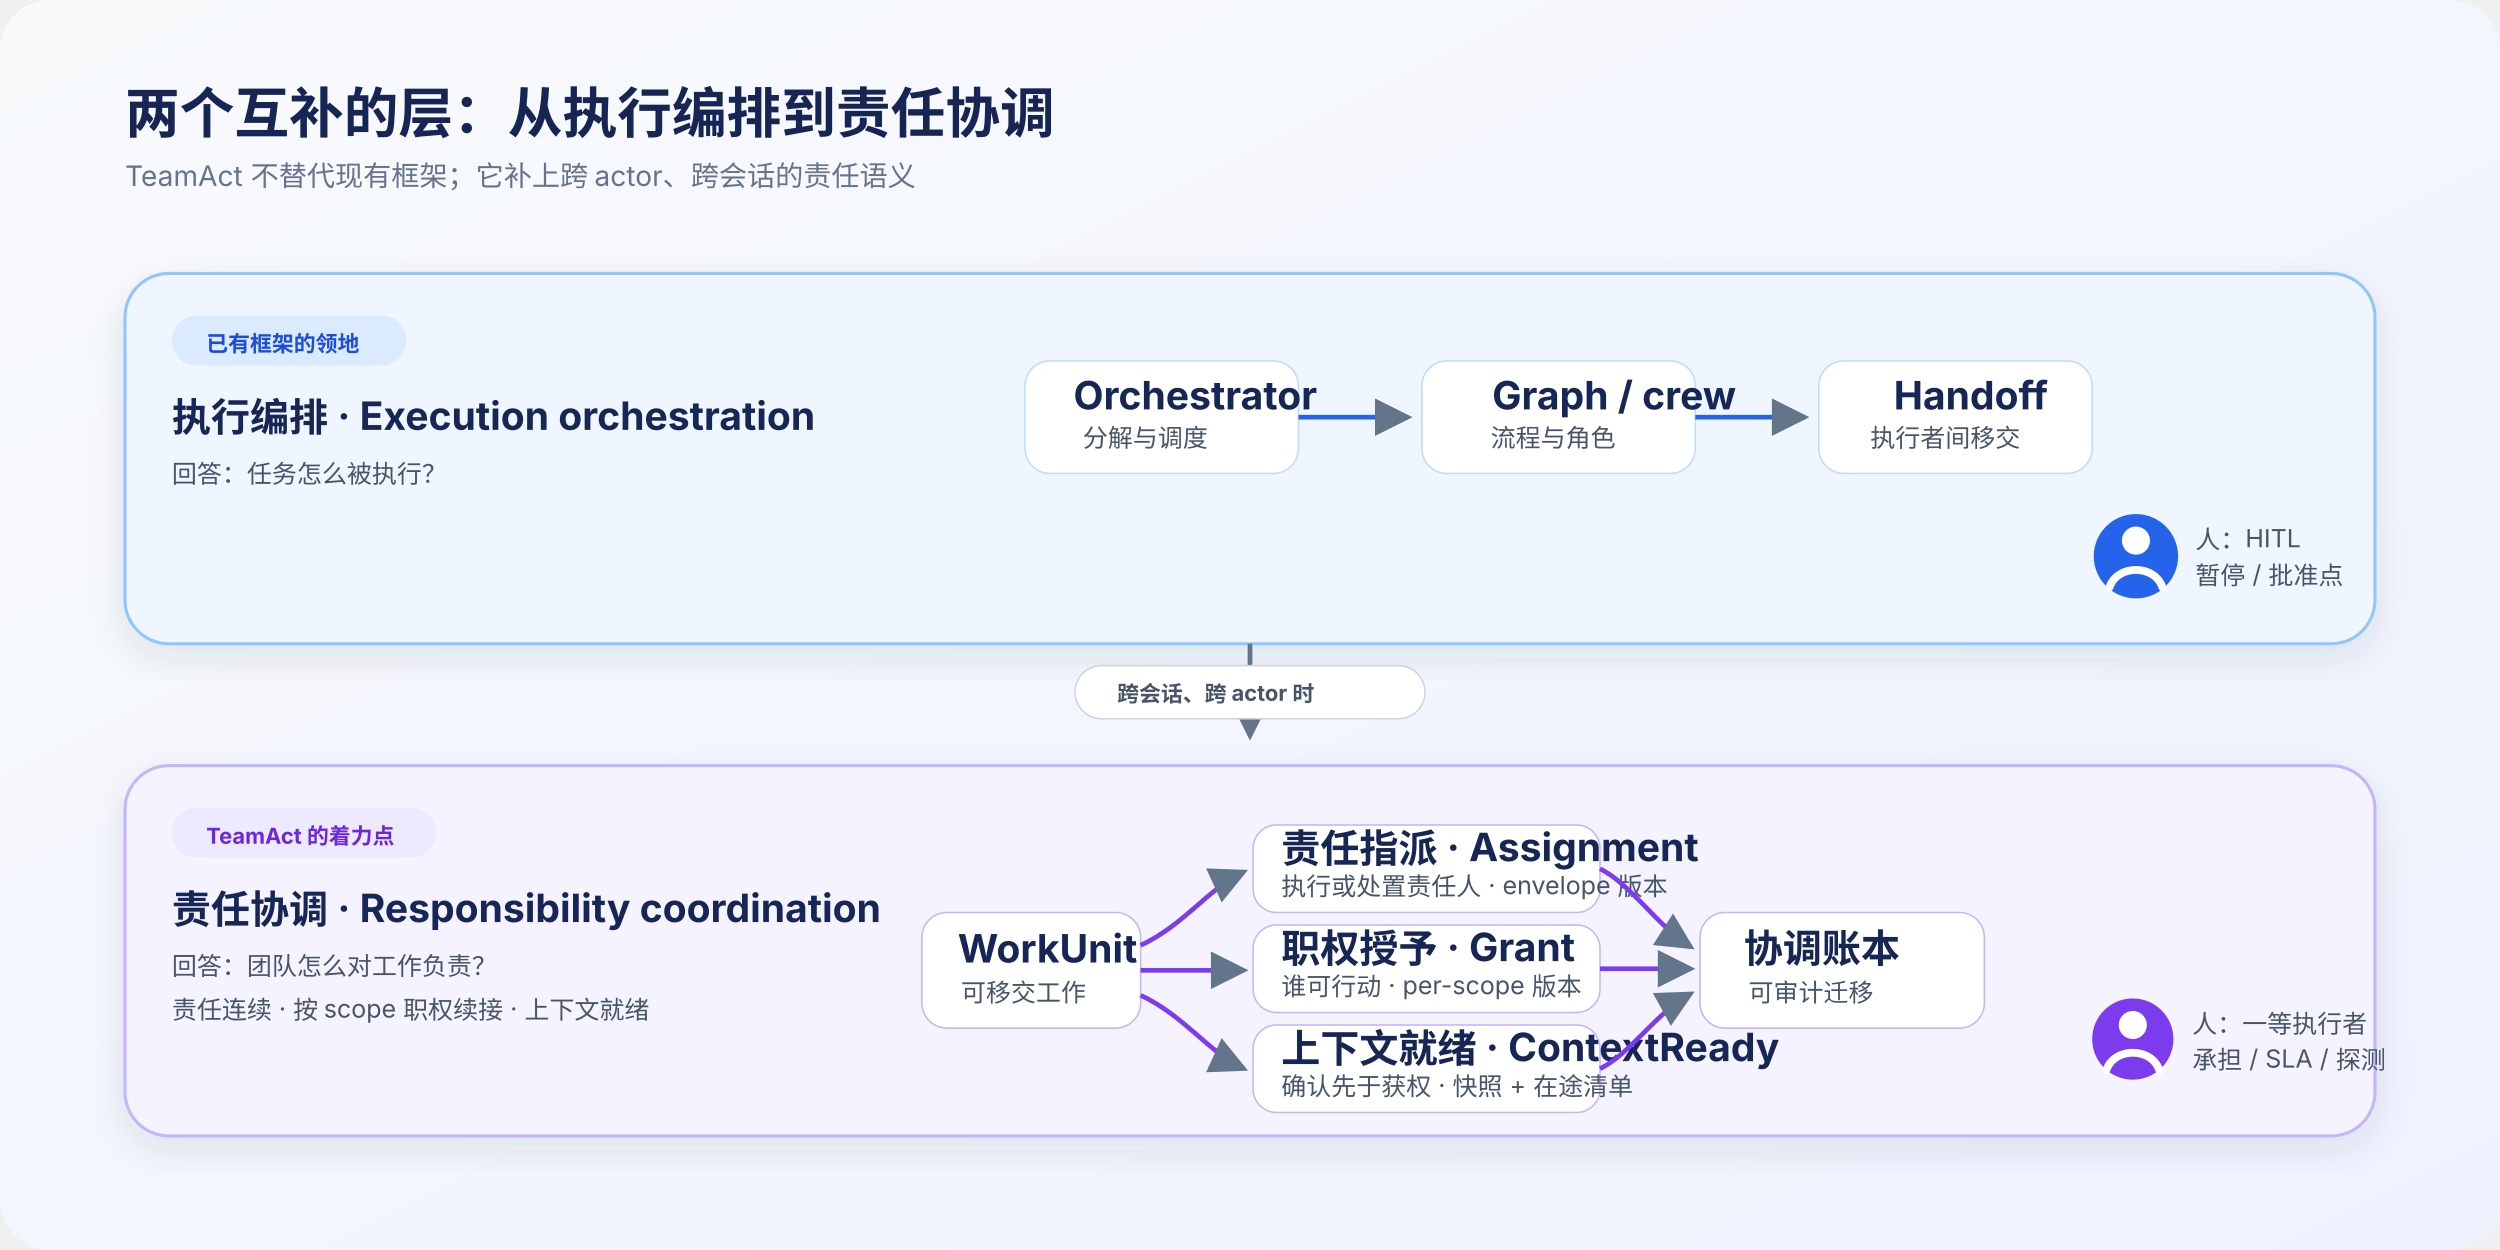
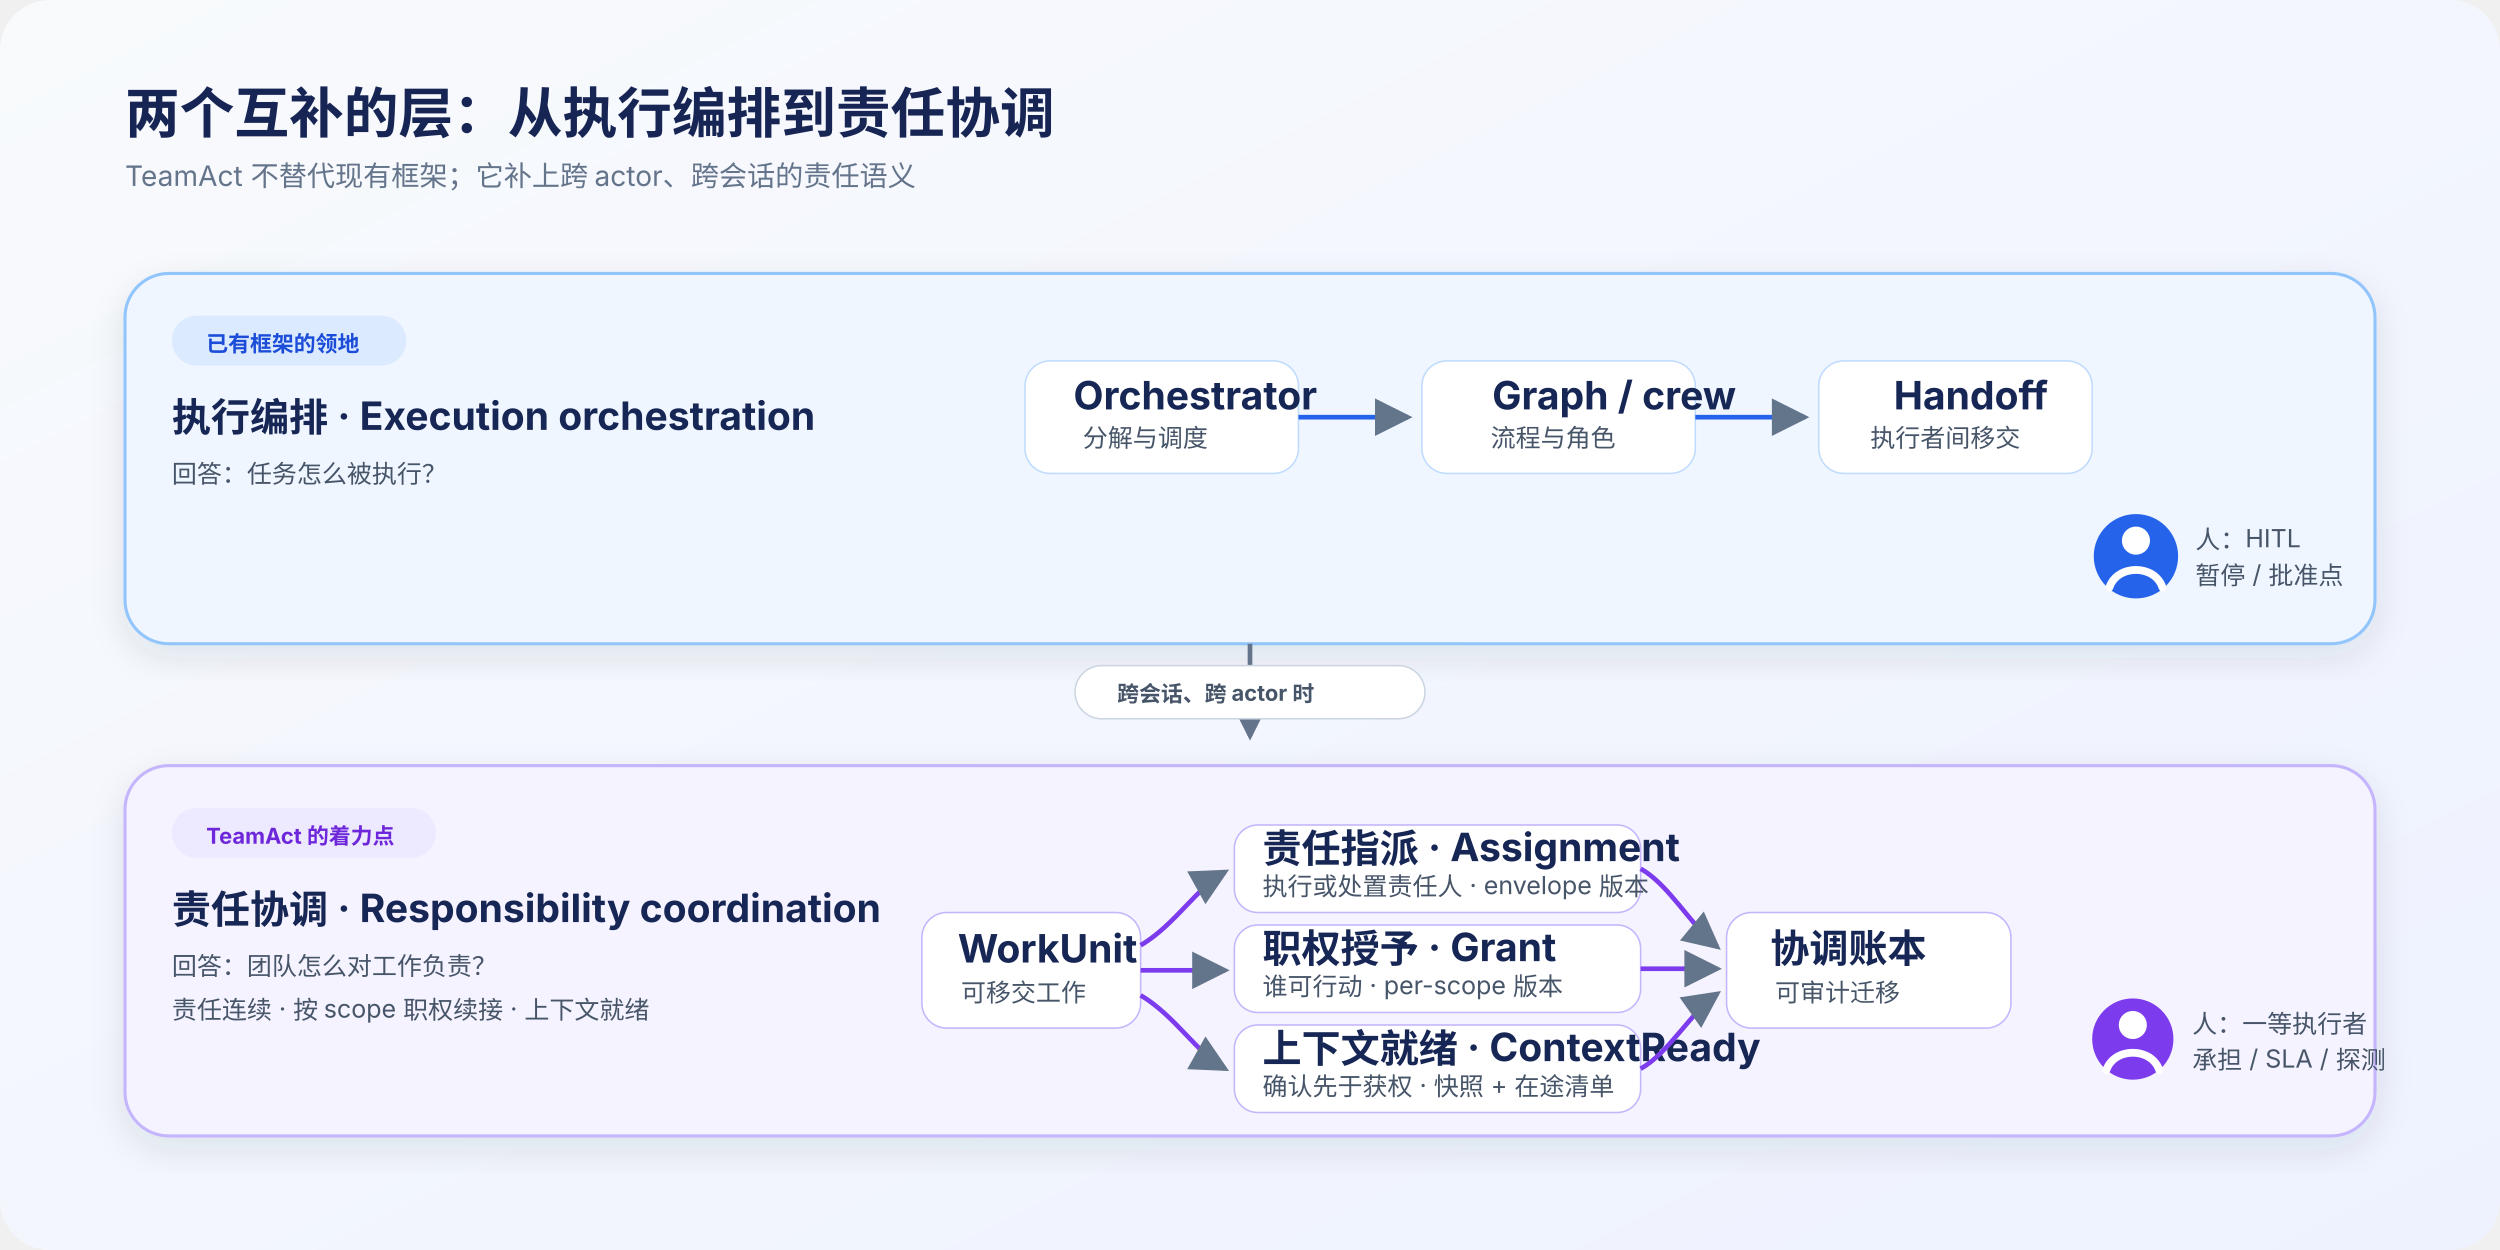
<svg xmlns="http://www.w3.org/2000/svg" width="1600" height="800" viewBox="0 0 1600 800" role="img" aria-labelledby="title desc">
  <defs>
    <linearGradient id="bg" x1="0" y1="0" x2="1" y2="1">
      <stop stop-color="#F8FAFC" />
      <stop offset="1" stop-color="#EEF2FF" />
    </linearGradient>
    <filter id="s">
      <feDropShadow dx="0" dy="8" stdDeviation="11" flood-color="#1E293B" flood-opacity=".1" />
    </filter>
    <marker id="a" markerWidth="10" markerHeight="10" refX="8" refY="5" orient="auto">
      <path d="M1,1 L9,5 L1,9 Z" fill="#64748B" />
    </marker>
    <style>.f{font-family:Inter,'Noto Sans CJK SC','PingFang SC',sans-serif}.h{fill:#172554;font-size:35px;font-weight:750}.s{fill:#64748B;font-size:18px}.t{fill:#172554;font-size:25px;font-weight:750}.c{fill:#475569;font-size:16px}.tag{font-size:14px;font-weight:750}</style>
  </defs>
  <rect width="1600" height="800" rx="32" fill="url(#bg)" />
  <text x="80" y="85" class="f h">两个互补的层：从执行编排到责任协调</text>
  <text x="80" y="119" class="f s">TeamAct 不替代现有框架；它补上跨 actor、跨会话的责任语义</text>
  <g class="f" filter="url(#s)">
    <rect x="80" y="175" width="1440" height="237" rx="28" fill="#EFF6FF" stroke="#93C5FD" stroke-width="2" />
    <rect x="110" y="202" width="150" height="32" rx="16" fill="#DBEAFE" />
    <text x="132" y="225" class="tag" fill="#1D4ED8">已有框架的领地</text>
    <text x="110" y="276" class="t">执行编排 · Execution orchestration</text>
    <text x="110" y="309" class="c">回答：任务怎么被执行？</text>
    <g transform="translate(656 231)">
      <rect width="175" height="72" rx="16" fill="#fff" stroke="#BFDBFE" />
      <text x="31" y="31" class="t" font-size="19">Orchestrator</text>
      <text x="37" y="55" class="c" font-size="14">分解与调度</text>
    </g>
    <path d="M831 267h70" stroke="#2563EB" stroke-width="3" marker-end="url(#a)" />
    <g transform="translate(910 231)">
      <rect width="175" height="72" rx="16" fill="#fff" stroke="#BFDBFE" />
      <text x="45" y="31" class="t" font-size="19">Graph / crew</text>
      <text x="44" y="55" class="c" font-size="14">流程与角色</text>
    </g>
    <path d="M1085 267h70" stroke="#2563EB" stroke-width="3" marker-end="url(#a)" />
    <g transform="translate(1164 231)">
      <rect width="175" height="72" rx="16" fill="#fff" stroke="#BFDBFE" />
      <text x="48" y="31" class="t" font-size="19">Handoff</text>
      <text x="33" y="55" class="c" font-size="14">执行者间移交</text>
    </g>
    <g transform="translate(1325 324)">
      <circle cx="42" cy="32" r="27" fill="#2563EB" />
      <circle cx="42" cy="22" r="9" fill="#fff" />
      <path d="M25 52c5-15 29-15 34 0" fill="none" stroke="#fff" stroke-width="5" stroke-linecap="round" />
      <text x="80" y="27" class="c">人：HITL</text>
      <text x="80" y="50" class="c">暂停 / 批准点</text>
    </g>
  </g>
  <g class="f">
    <path d="M800 412v59" stroke="#64748B" stroke-width="3" marker-end="url(#a)" />
    <rect x="688" y="426" width="224" height="34" rx="17" fill="#fff" stroke="#CBD5E1" />
    <text x="715" y="449" class="tag" fill="#475569">跨会话、跨 actor 时</text>
  </g>
  <g class="f" filter="url(#s)">
    <rect x="80" y="490" width="1440" height="237" rx="28" fill="#F5F3FF" stroke="#C4B5FD" stroke-width="2" />
    <rect x="110" y="517" width="169" height="32" rx="16" fill="#EDE9FE" />
    <text x="132" y="540" class="tag" fill="#6D28D9">TeamAct 的着力点</text>
    <text x="110" y="591" class="t">责任协调 · Responsibility coordination</text>
    <text x="110" y="624" class="c">回答：团队怎么对工作负责？</text>
    <text x="110" y="652" class="c" font-size="14">责任连续 · 按 scope 职权续接 · 上下文就绪</text>
    <g transform="translate(590 584)">
      <rect width="140" height="74" rx="16" fill="#fff" stroke="#C4B5FD" />
      <text x="23" y="32" class="t" font-size="19">WorkUnit</text>
      <text x="25" y="57" class="c" font-size="14">可移交工作</text>
    </g>
-     <path d="M730 605 C758 592 774 568 796 558" stroke="#7C3AED" stroke-width="3" fill="none" marker-end="url(#a)" />
-     <path d="M730 621h66" stroke="#7C3AED" stroke-width="3" fill="none" marker-end="url(#a)" />
-     <path d="M730 637 C758 650 774 674 796 684" stroke="#7C3AED" stroke-width="3" fill="none" marker-end="url(#a)" />
-     <g transform="translate(802 528)">
-       <rect width="222" height="56" rx="15" fill="#fff" stroke="#C4B5FD" />
+     <path d="M730 605 C752 592 766 568 784 558" stroke="#7C3AED" stroke-width="3" fill="none" marker-end="url(#a)" />
+     <path d="M730 621h54" stroke="#7C3AED" stroke-width="3" fill="none" marker-end="url(#a)" />
+     <path d="M730 637 C752 650 766 674 784 684" stroke="#7C3AED" stroke-width="3" fill="none" marker-end="url(#a)" />
+     <g transform="translate(790 528)">
+       <rect width="260" height="56" rx="15" fill="#fff" stroke="#C4B5FD" />
      <text x="18" y="24" class="t" font-size="15">责任指派 · Assignment</text>
      <text x="18" y="45" class="c" font-size="12">执行或处置责任人 · envelope 版本</text>
    </g>
-     <g transform="translate(802 592)">
-       <rect width="222" height="56" rx="15" fill="#fff" stroke="#C4B5FD" />
+     <g transform="translate(790 592)">
+       <rect width="260" height="56" rx="15" fill="#fff" stroke="#C4B5FD" />
      <text x="18" y="24" class="t" font-size="15">职权授予 · Grant</text>
      <text x="18" y="45" class="c" font-size="12">谁可行动 · per-scope 版本</text>
    </g>
-     <g transform="translate(802 656)">
-       <rect width="222" height="56" rx="15" fill="#fff" stroke="#C4B5FD" />
+     <g transform="translate(790 656)">
+       <rect width="260" height="56" rx="15" fill="#fff" stroke="#C4B5FD" />
      <text x="18" y="24" class="t" font-size="15">上下文就绪 · ContextReady</text>
      <text x="18" y="45" class="c" font-size="12">确认先于获权 · 快照 + 在途清单</text>
    </g>
-     <path d="M1024 556 C1044 566 1060 592 1082 606" stroke="#7C3AED" stroke-width="3" fill="none" marker-end="url(#a)" />
-     <path d="M1024 620h58" stroke="#7C3AED" stroke-width="3" fill="none" marker-end="url(#a)" />
-     <path d="M1024 684 C1044 674 1060 648 1082 636" stroke="#7C3AED" stroke-width="3" fill="none" marker-end="url(#a)" />
-     <g transform="translate(1088 584)">
+     <path d="M1050 556 C1068 566 1082 592 1099 606" stroke="#7C3AED" stroke-width="3" fill="none" marker-end="url(#a)" />
+     <path d="M1050 620h49" stroke="#7C3AED" stroke-width="3" fill="none" marker-end="url(#a)" />
+     <path d="M1050 684 C1068 674 1082 648 1099 636" stroke="#7C3AED" stroke-width="3" fill="none" marker-end="url(#a)" />
+     <g transform="translate(1105 584)">
      <rect width="182" height="74" rx="16" fill="#fff" stroke="#C4B5FD" />
      <text x="28" y="32" class="t" font-size="19">协调账本</text>
      <text x="31" y="57" class="c" font-size="14">可审计迁移</text>
    </g>
    <g transform="translate(1325 635)">
      <circle cx="40" cy="30" r="26" fill="#7C3AED" />
      <circle cx="40" cy="21" r="9" fill="#fff" />
      <path d="M23 50c5-15 29-15 34 0" fill="none" stroke="#fff" stroke-width="5" stroke-linecap="round" />
      <text x="78" y="26" class="c">人：一等执行者</text>
      <text x="78" y="49" class="c">承担 / SLA / 探测</text>
    </g>
  </g>
</svg>
